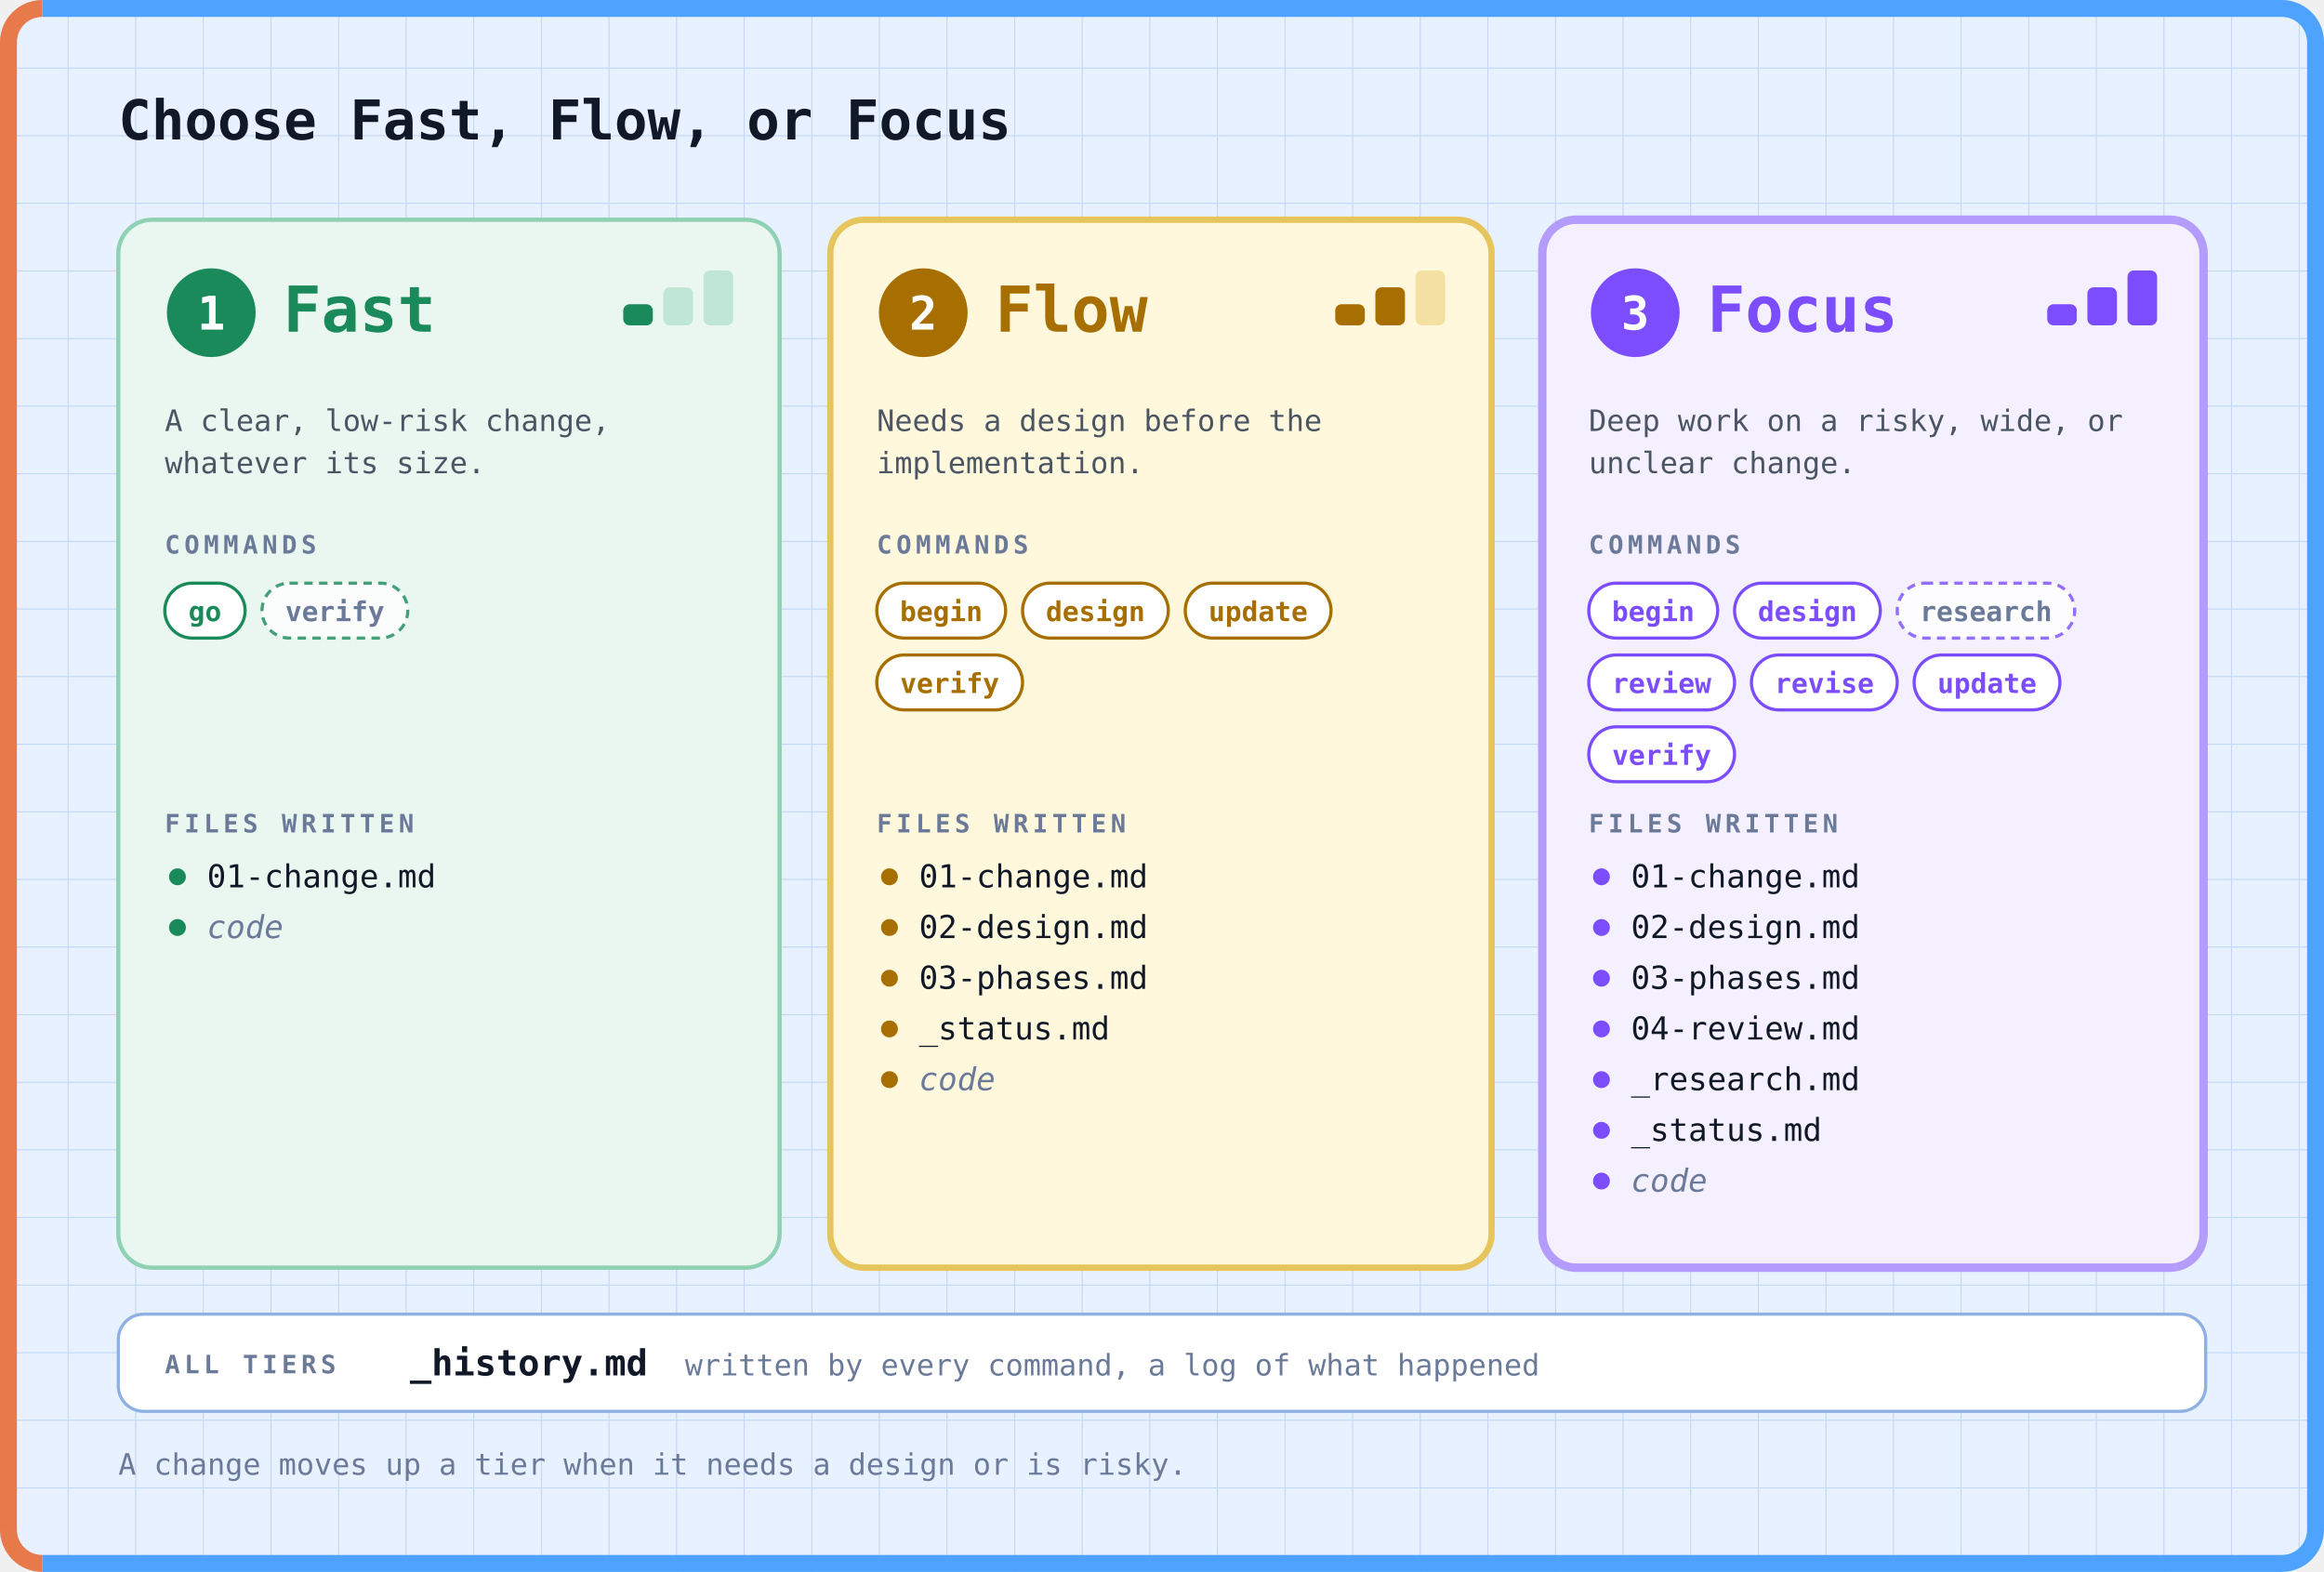
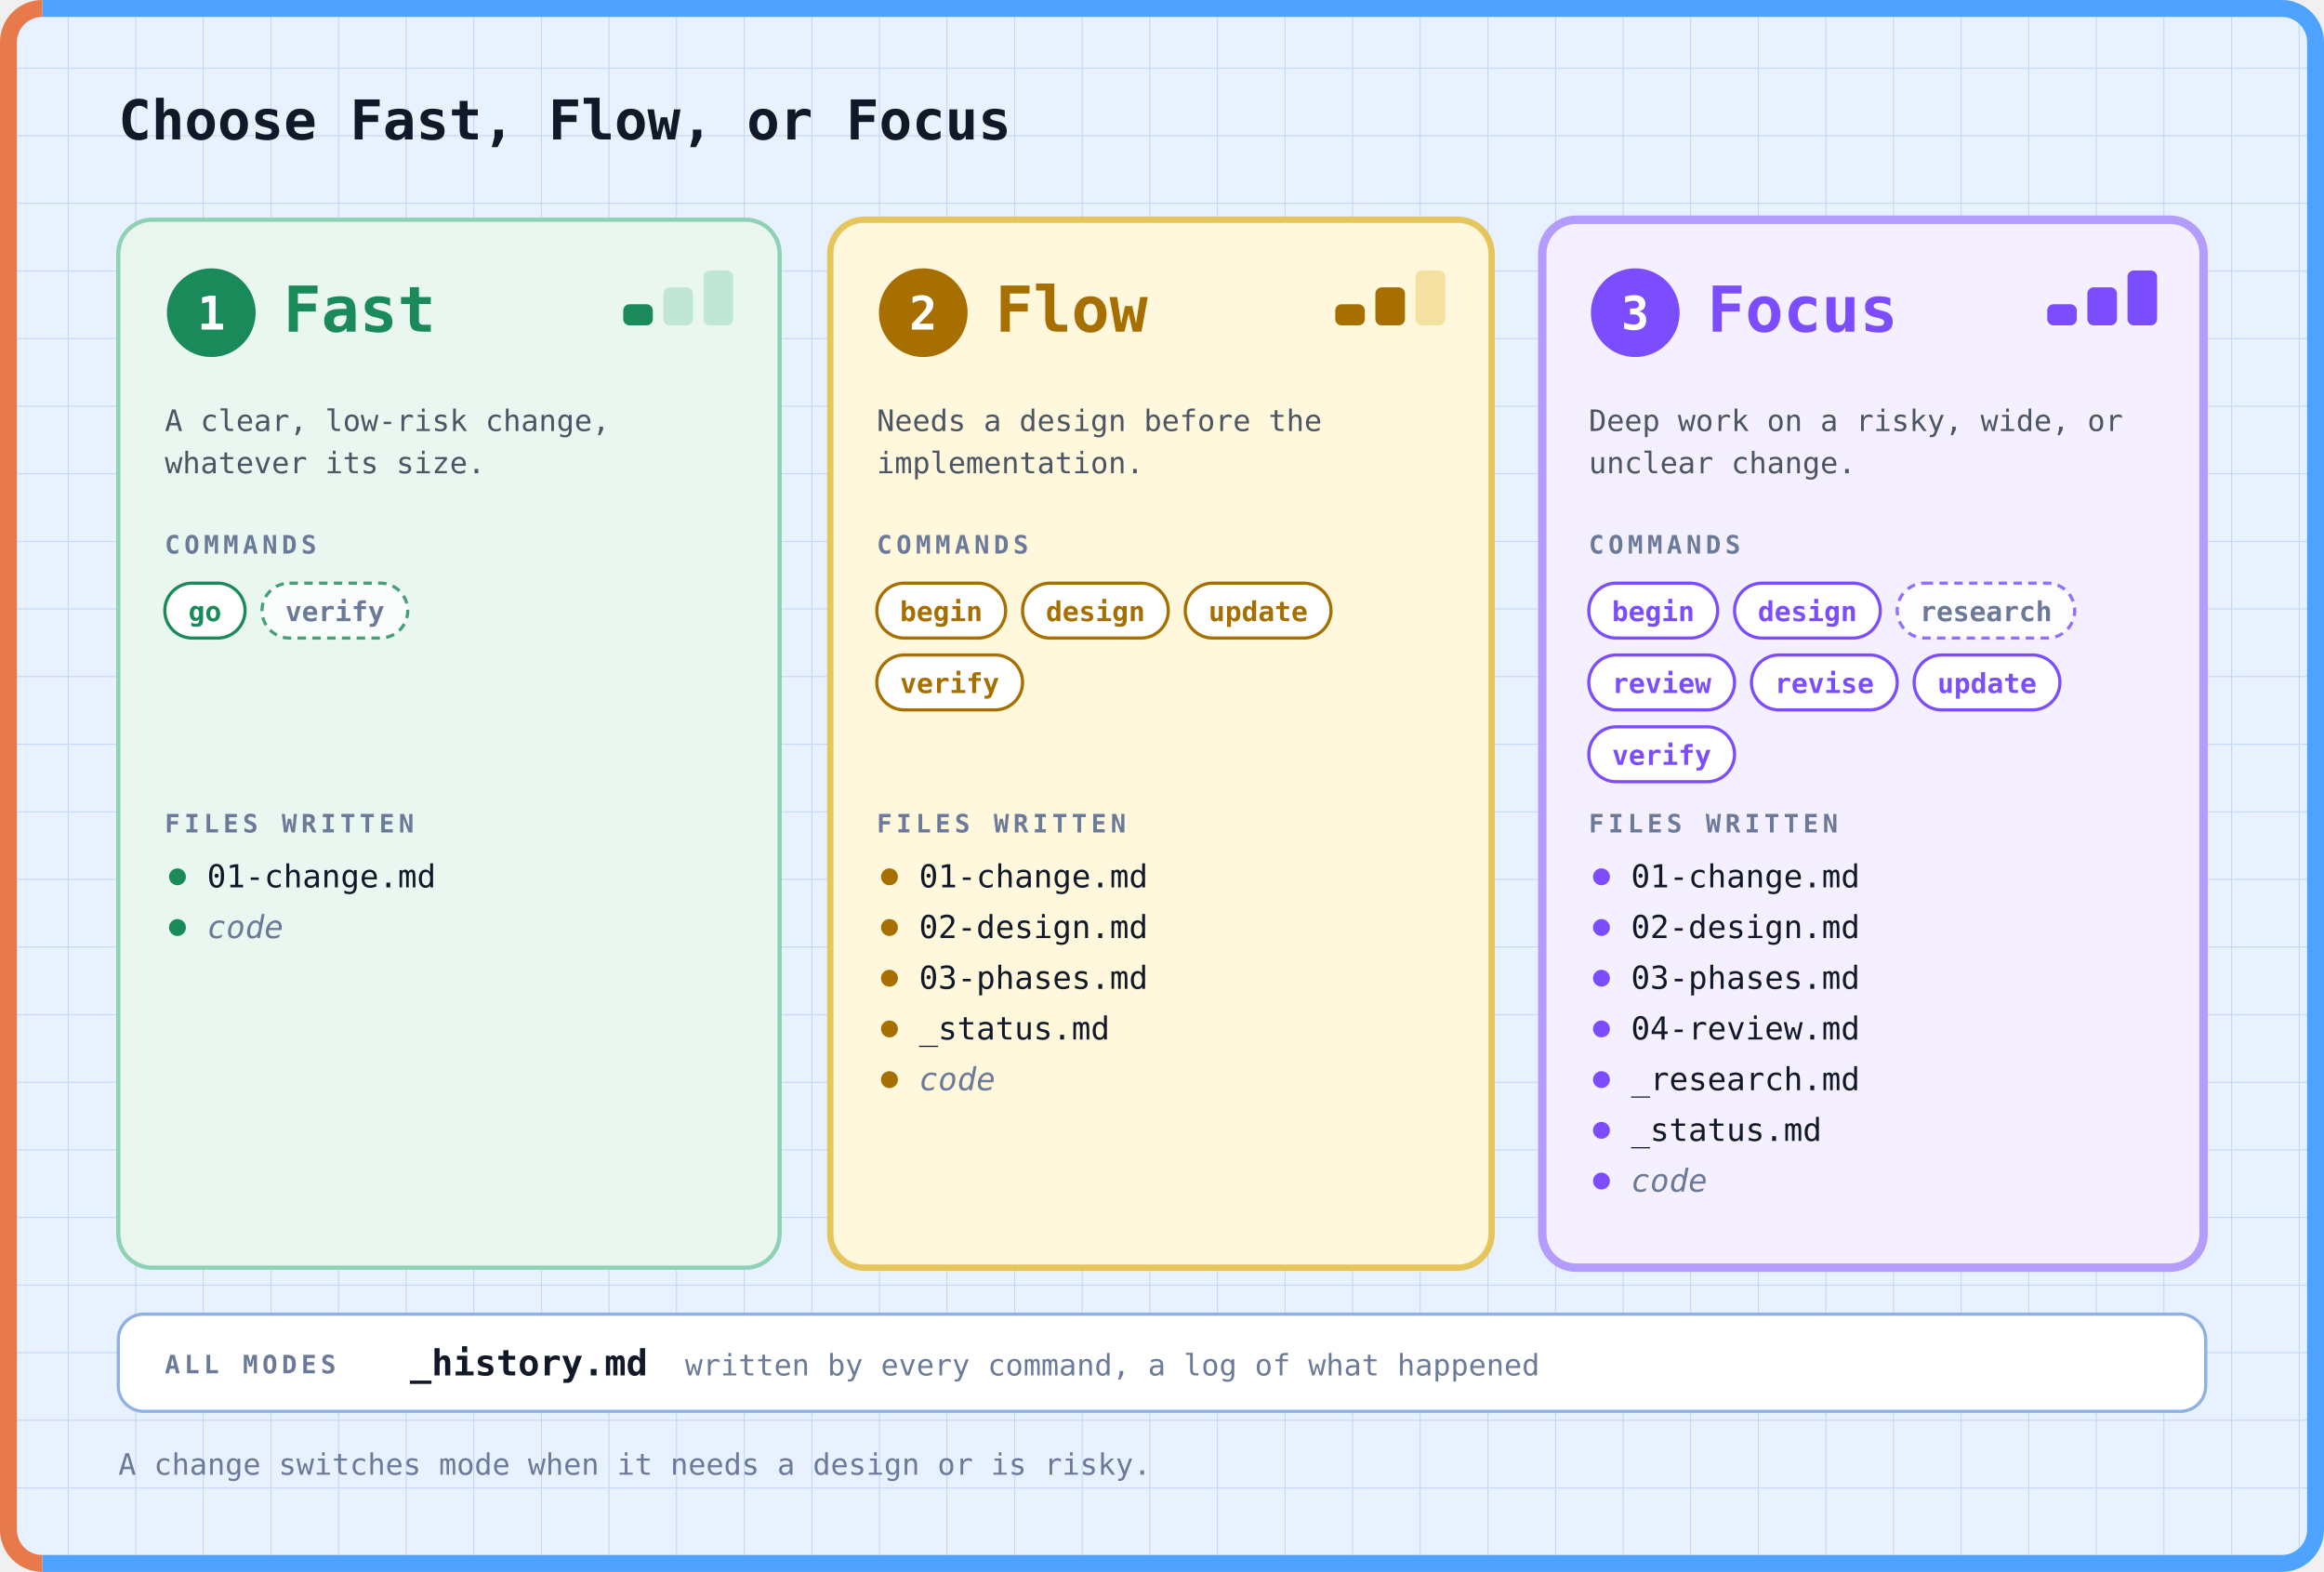
<svg xmlns="http://www.w3.org/2000/svg" width="1100" height="744" viewBox="0 0 1100 744" role="img" aria-label="Choose Fast, Flow, or Focus: Fast, Flow, Focus">
  <defs>
    <pattern id="grid" width="32" height="32" patternUnits="userSpaceOnUse">
      <path d="M32 0H0V32" fill="none" stroke="#C4D8F6" stroke-width="1" />
    </pattern>
    <clipPath id="frame">
      <rect width="1100" height="744" rx="20" />
    </clipPath>
  </defs>
  <g clip-path="url(#frame)">
    <rect width="1100" height="744" fill="#E8F1FF" />
    <rect width="1100" height="744" fill="url(#grid)" />
  </g>
  <path d="M 20 4 H 1080 A 16 16 0 0 1 1096 20 V 724 A 16 16 0 0 1 1080 740 H 20" fill="none" stroke="#4DA3FF" stroke-width="8" />
  <path d="M 20 4 A 16 16 0 0 0 4 20 V 724 A 16 16 0 0 0 20 740" fill="none" stroke="#E8794A" stroke-width="8" />
  <g font-family="ui-monospace, SFMono-Regular, Menlo, Consolas, 'DejaVu Sans Mono', monospace" transform="translate(0 20)">
    <text x="56" y="46" font-size="26" font-weight="700" fill="#111827">Choose Fast, Flow, or Focus</text>
    <rect x="56" y="84" width="313" height="496" rx="16" fill="#EAF7F1" stroke="#8FD1B3" stroke-width="2" />
    <circle cx="100" cy="128" r="21" fill="#1B8A5A" />
    <text x="100" y="136" font-size="22" font-weight="700" fill="#FFFFFF" text-anchor="middle">1</text>
    <text x="134" y="137" font-size="30" font-weight="700" fill="#1B8A5A">Fast</text>
    <rect x="295" y="124" width="14" height="10" rx="3" fill="#1B8A5A" opacity="1" />
    <rect x="314" y="116" width="14" height="18" rx="3" fill="#8FD1B3" opacity="0.45" />
    <rect x="333" y="108" width="14" height="26" rx="3" fill="#8FD1B3" opacity="0.45" />
    <text x="78" y="184" font-size="14" fill="#4B5563">A clear, low-risk change,</text>
    <text x="78" y="204" font-size="14" fill="#4B5563">whatever its size.</text>
    <text x="78" y="242" font-size="12" font-weight="700" fill="#6B7A99" letter-spacing="2">COMMANDS</text>
    <rect x="78" y="256" width="38" height="26" rx="13" fill="#FFFFFF" stroke="#1B8A5A" stroke-width="1.5" />
    <text x="97" y="274" font-size="13" font-weight="700" fill="#1B8A5A" text-anchor="middle">go</text>
    <rect x="124" y="256" width="69" height="26" rx="13" fill="#FFFFFF" stroke="#1B8A5A" stroke-width="1.5" stroke-dasharray="4 3" opacity="0.8" />
    <text x="158.5" y="274" font-size="13" font-weight="700" fill="#6B7A99" text-anchor="middle">verify</text>
    <text x="78" y="374" font-size="12" font-weight="700" fill="#6B7A99" letter-spacing="2">FILES WRITTEN</text>
    <circle cx="84" cy="395" r="4" fill="#1B8A5A" />
    <text x="98" y="400" font-size="15" fill="#111827">01-change.md</text>
    <circle cx="84" cy="419" r="4" fill="#1B8A5A" />
    <text x="98" y="424" font-size="15" fill="#6B7A99" font-style="italic">code</text>
    <rect x="393" y="84" width="313" height="496" rx="16" fill="#FFF8DC" stroke="#E6C65C" stroke-width="3" />
    <circle cx="437" cy="128" r="21" fill="#A66F00" />
    <text x="437" y="136" font-size="22" font-weight="700" fill="#FFFFFF" text-anchor="middle">2</text>
    <text x="471" y="137" font-size="30" font-weight="700" fill="#A66F00">Flow</text>
    <rect x="632" y="124" width="14" height="10" rx="3" fill="#A66F00" opacity="1" />
    <rect x="651" y="116" width="14" height="18" rx="3" fill="#A66F00" opacity="1" />
    <rect x="670" y="108" width="14" height="26" rx="3" fill="#E6C65C" opacity="0.45" />
    <text x="415" y="184" font-size="14" fill="#4B5563">Needs a design before the</text>
    <text x="415" y="204" font-size="14" fill="#4B5563">implementation.</text>
    <text x="415" y="242" font-size="12" font-weight="700" fill="#6B7A99" letter-spacing="2">COMMANDS</text>
    <rect x="415" y="256" width="61" height="26" rx="13" fill="#FFFFFF" stroke="#A66F00" stroke-width="1.5" />
    <text x="445.5" y="274" font-size="13" font-weight="700" fill="#A66F00" text-anchor="middle">begin</text>
    <rect x="484" y="256" width="69" height="26" rx="13" fill="#FFFFFF" stroke="#A66F00" stroke-width="1.5" />
    <text x="518.5" y="274" font-size="13" font-weight="700" fill="#A66F00" text-anchor="middle">design</text>
    <rect x="561" y="256" width="69" height="26" rx="13" fill="#FFFFFF" stroke="#A66F00" stroke-width="1.5" />
    <text x="595.5" y="274" font-size="13" font-weight="700" fill="#A66F00" text-anchor="middle">update</text>
    <rect x="415" y="290" width="69" height="26" rx="13" fill="#FFFFFF" stroke="#A66F00" stroke-width="1.5" />
    <text x="449.5" y="308" font-size="13" font-weight="700" fill="#A66F00" text-anchor="middle">verify</text>
    <text x="415" y="374" font-size="12" font-weight="700" fill="#6B7A99" letter-spacing="2">FILES WRITTEN</text>
    <circle cx="421" cy="395" r="4" fill="#A66F00" />
    <text x="435" y="400" font-size="15" fill="#111827">01-change.md</text>
    <circle cx="421" cy="419" r="4" fill="#A66F00" />
    <text x="435" y="424" font-size="15" fill="#111827">02-design.md</text>
    <circle cx="421" cy="443" r="4" fill="#A66F00" />
    <text x="435" y="448" font-size="15" fill="#111827">03-phases.md</text>
    <circle cx="421" cy="467" r="4" fill="#A66F00" />
    <text x="435" y="472" font-size="15" fill="#111827">_status.md</text>
    <circle cx="421" cy="491" r="4" fill="#A66F00" />
    <text x="435" y="496" font-size="15" fill="#6B7A99" font-style="italic">code</text>
    <rect x="730" y="84" width="313" height="496" rx="16" fill="#F5F0FF" stroke="#B49CFF" stroke-width="4" />
    <circle cx="774" cy="128" r="21" fill="#7C4DFF" />
    <text x="774" y="136" font-size="22" font-weight="700" fill="#FFFFFF" text-anchor="middle">3</text>
    <text x="808" y="137" font-size="30" font-weight="700" fill="#7C4DFF">Focus</text>
    <rect x="969" y="124" width="14" height="10" rx="3" fill="#7C4DFF" opacity="1" />
    <rect x="988" y="116" width="14" height="18" rx="3" fill="#7C4DFF" opacity="1" />
    <rect x="1007" y="108" width="14" height="26" rx="3" fill="#7C4DFF" opacity="1" />
    <text x="752" y="184" font-size="14" fill="#4B5563">Deep work on a risky, wide, or</text>
    <text x="752" y="204" font-size="14" fill="#4B5563">unclear change.</text>
    <text x="752" y="242" font-size="12" font-weight="700" fill="#6B7A99" letter-spacing="2">COMMANDS</text>
    <rect x="752" y="256" width="61" height="26" rx="13" fill="#FFFFFF" stroke="#7C4DFF" stroke-width="1.5" />
    <text x="782.5" y="274" font-size="13" font-weight="700" fill="#7C4DFF" text-anchor="middle">begin</text>
    <rect x="821" y="256" width="69" height="26" rx="13" fill="#FFFFFF" stroke="#7C4DFF" stroke-width="1.5" />
    <text x="855.5" y="274" font-size="13" font-weight="700" fill="#7C4DFF" text-anchor="middle">design</text>
    <rect x="898" y="256" width="84" height="26" rx="13" fill="#FFFFFF" stroke="#7C4DFF" stroke-width="1.5" stroke-dasharray="4 3" opacity="0.8" />
    <text x="940" y="274" font-size="13" font-weight="700" fill="#6B7A99" text-anchor="middle">research</text>
    <rect x="752" y="290" width="69" height="26" rx="13" fill="#FFFFFF" stroke="#7C4DFF" stroke-width="1.5" />
    <text x="786.5" y="308" font-size="13" font-weight="700" fill="#7C4DFF" text-anchor="middle">review</text>
    <rect x="829" y="290" width="69" height="26" rx="13" fill="#FFFFFF" stroke="#7C4DFF" stroke-width="1.5" />
    <text x="863.5" y="308" font-size="13" font-weight="700" fill="#7C4DFF" text-anchor="middle">revise</text>
    <rect x="906" y="290" width="69" height="26" rx="13" fill="#FFFFFF" stroke="#7C4DFF" stroke-width="1.5" />
    <text x="940.5" y="308" font-size="13" font-weight="700" fill="#7C4DFF" text-anchor="middle">update</text>
    <rect x="752" y="324" width="69" height="26" rx="13" fill="#FFFFFF" stroke="#7C4DFF" stroke-width="1.5" />
    <text x="786.5" y="342" font-size="13" font-weight="700" fill="#7C4DFF" text-anchor="middle">verify</text>
    <text x="752" y="374" font-size="12" font-weight="700" fill="#6B7A99" letter-spacing="2">FILES WRITTEN</text>
    <circle cx="758" cy="395" r="4" fill="#7C4DFF" />
    <text x="772" y="400" font-size="15" fill="#111827">01-change.md</text>
    <circle cx="758" cy="419" r="4" fill="#7C4DFF" />
    <text x="772" y="424" font-size="15" fill="#111827">02-design.md</text>
    <circle cx="758" cy="443" r="4" fill="#7C4DFF" />
    <text x="772" y="448" font-size="15" fill="#111827">03-phases.md</text>
    <circle cx="758" cy="467" r="4" fill="#7C4DFF" />
    <text x="772" y="472" font-size="15" fill="#111827">04-review.md</text>
    <circle cx="758" cy="491" r="4" fill="#7C4DFF" />
    <text x="772" y="496" font-size="15" fill="#111827">_research.md</text>
    <circle cx="758" cy="515" r="4" fill="#7C4DFF" />
    <text x="772" y="520" font-size="15" fill="#111827">_status.md</text>
    <circle cx="758" cy="539" r="4" fill="#7C4DFF" />
    <text x="772" y="544" font-size="15" fill="#6B7A99" font-style="italic">code</text>
    <rect x="56" y="602" width="988" height="46" rx="12" fill="#FFFFFF" stroke="#8FB0E3" stroke-width="1.5" />
-     <text x="78" y="630" font-size="12" font-weight="700" fill="#6B7A99" letter-spacing="2">ALL TIERS</text>
+     <text x="78" y="630" font-size="12" font-weight="700" fill="#6B7A99" letter-spacing="2">ALL MODES</text>
    <text x="194" y="631" font-size="17" font-weight="700" fill="#111827">_history.md</text>
    <text x="324.2" y="631" font-size="14" fill="#6B7A99">written by every command, a log of what happened</text>
-     <text x="56" y="678" font-size="14" fill="#6B7A99">A change moves up a tier when it needs a design or is risky.</text>
+     <text x="56" y="678" font-size="14" fill="#6B7A99">A change switches mode when it needs a design or is risky.</text>
  </g>
</svg>
